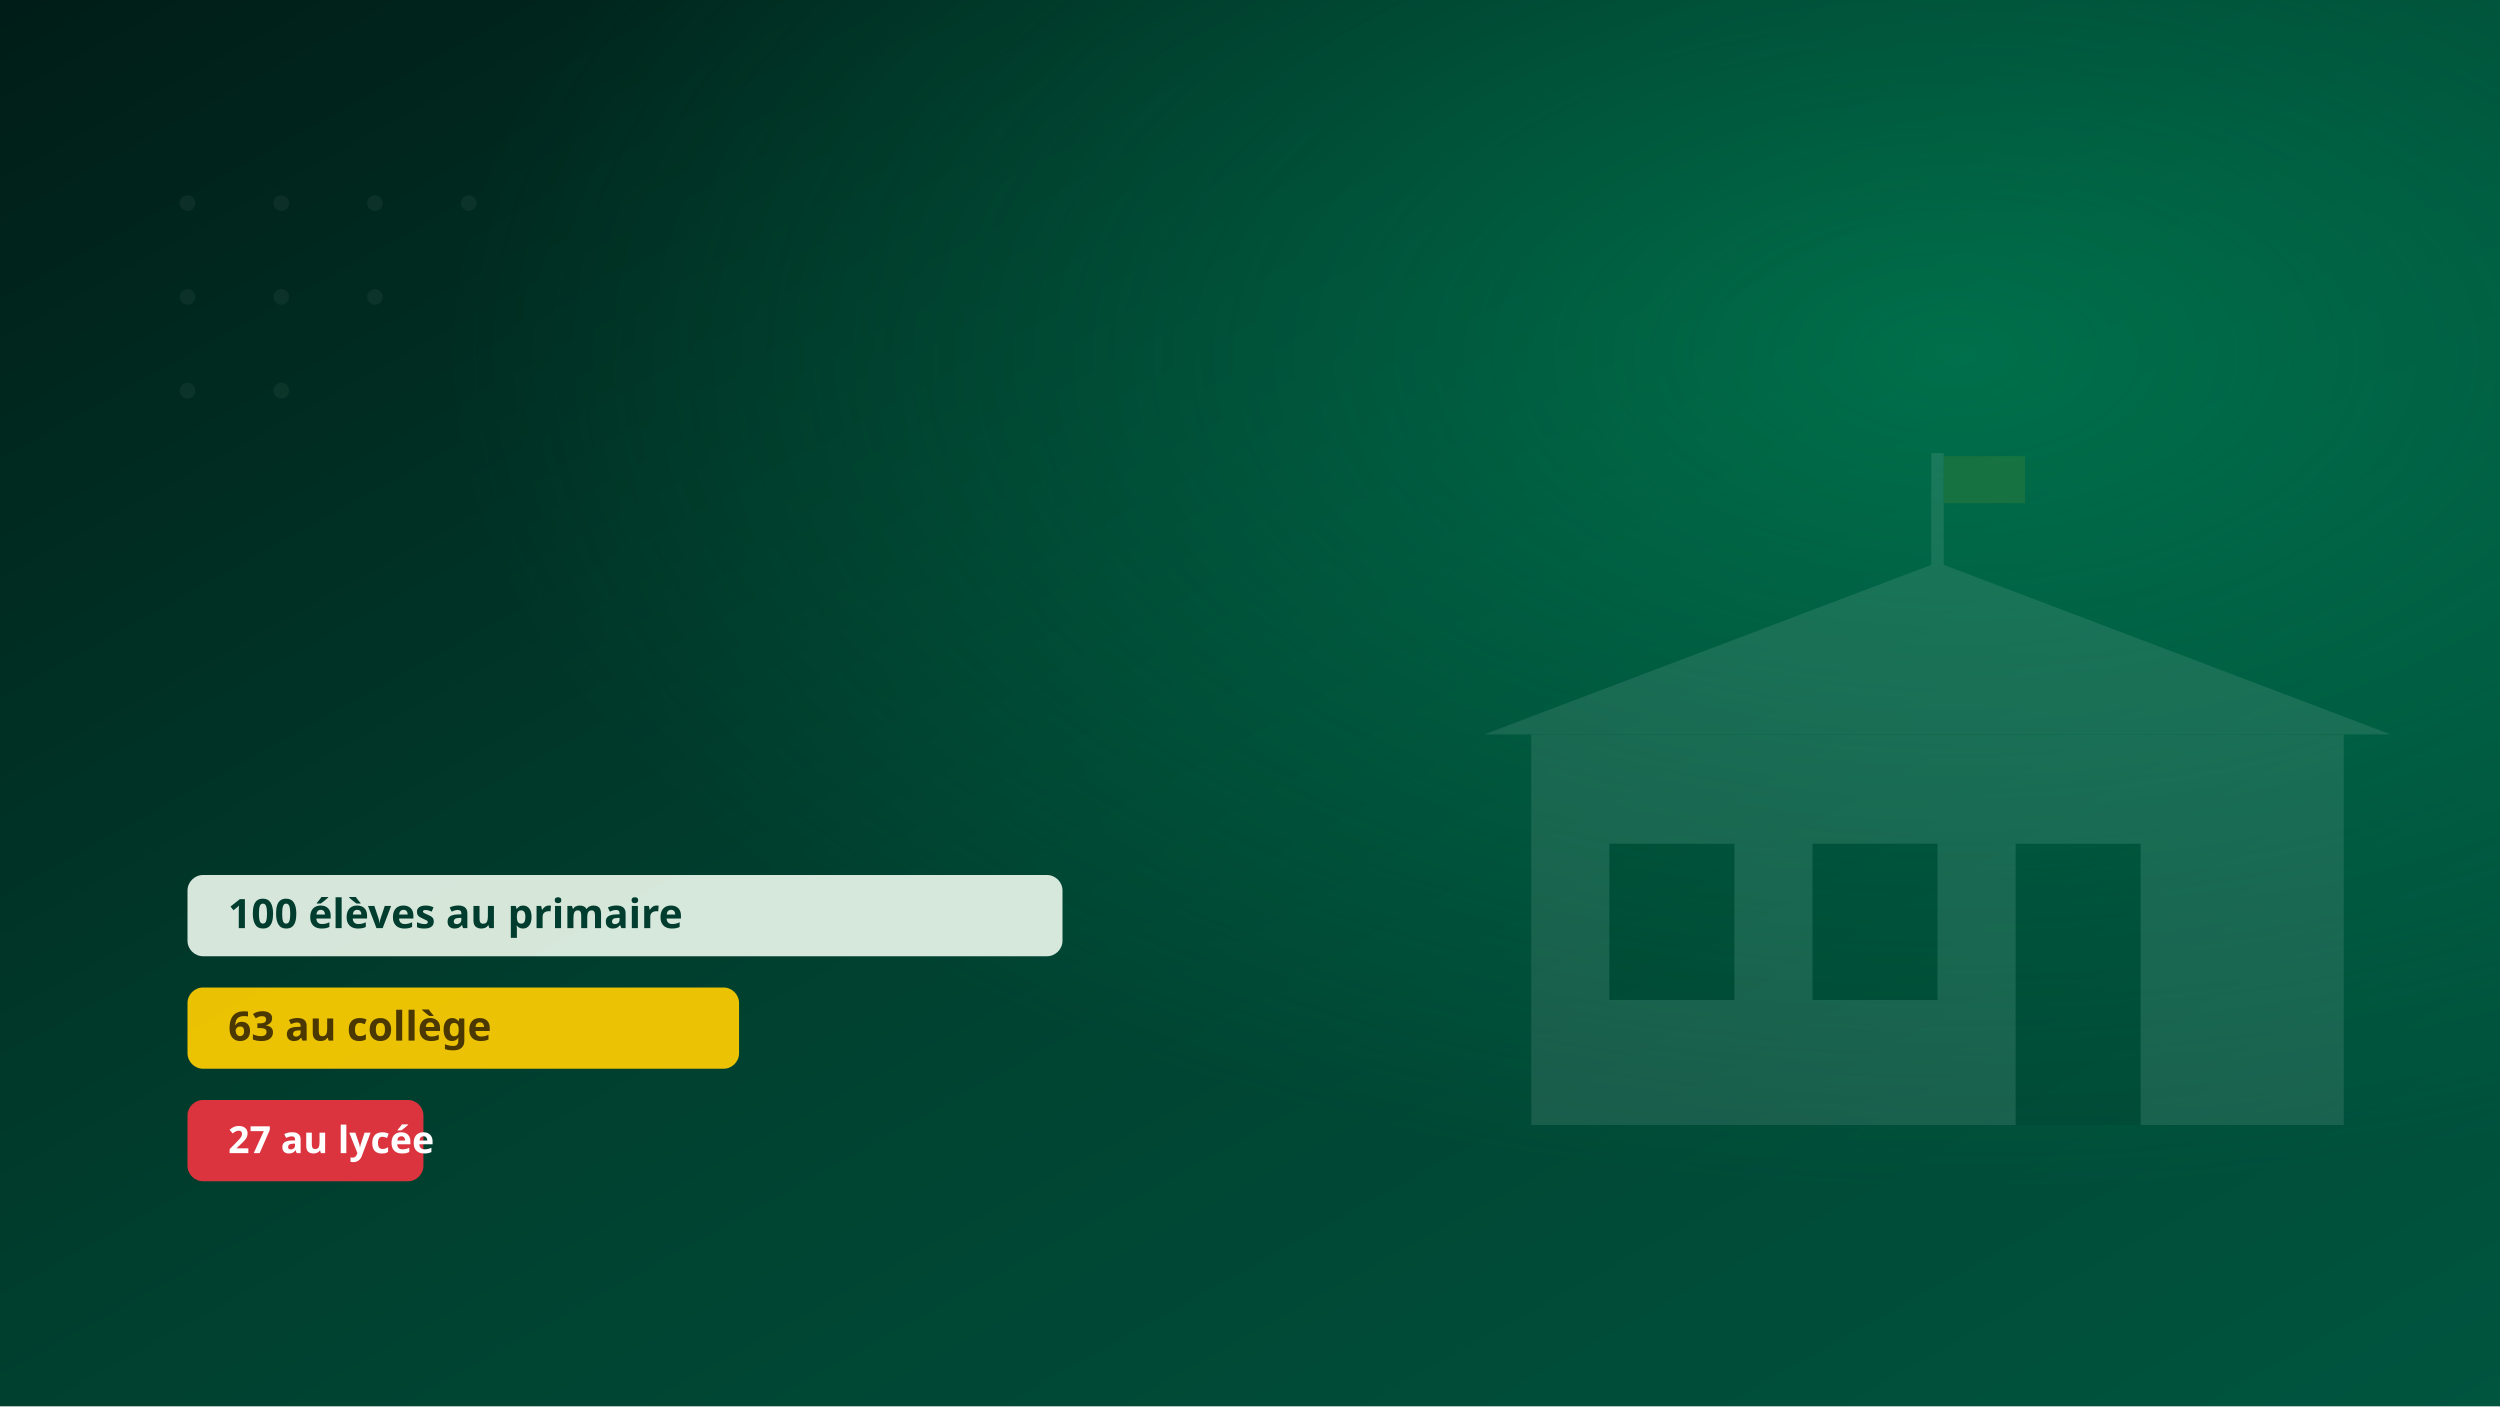
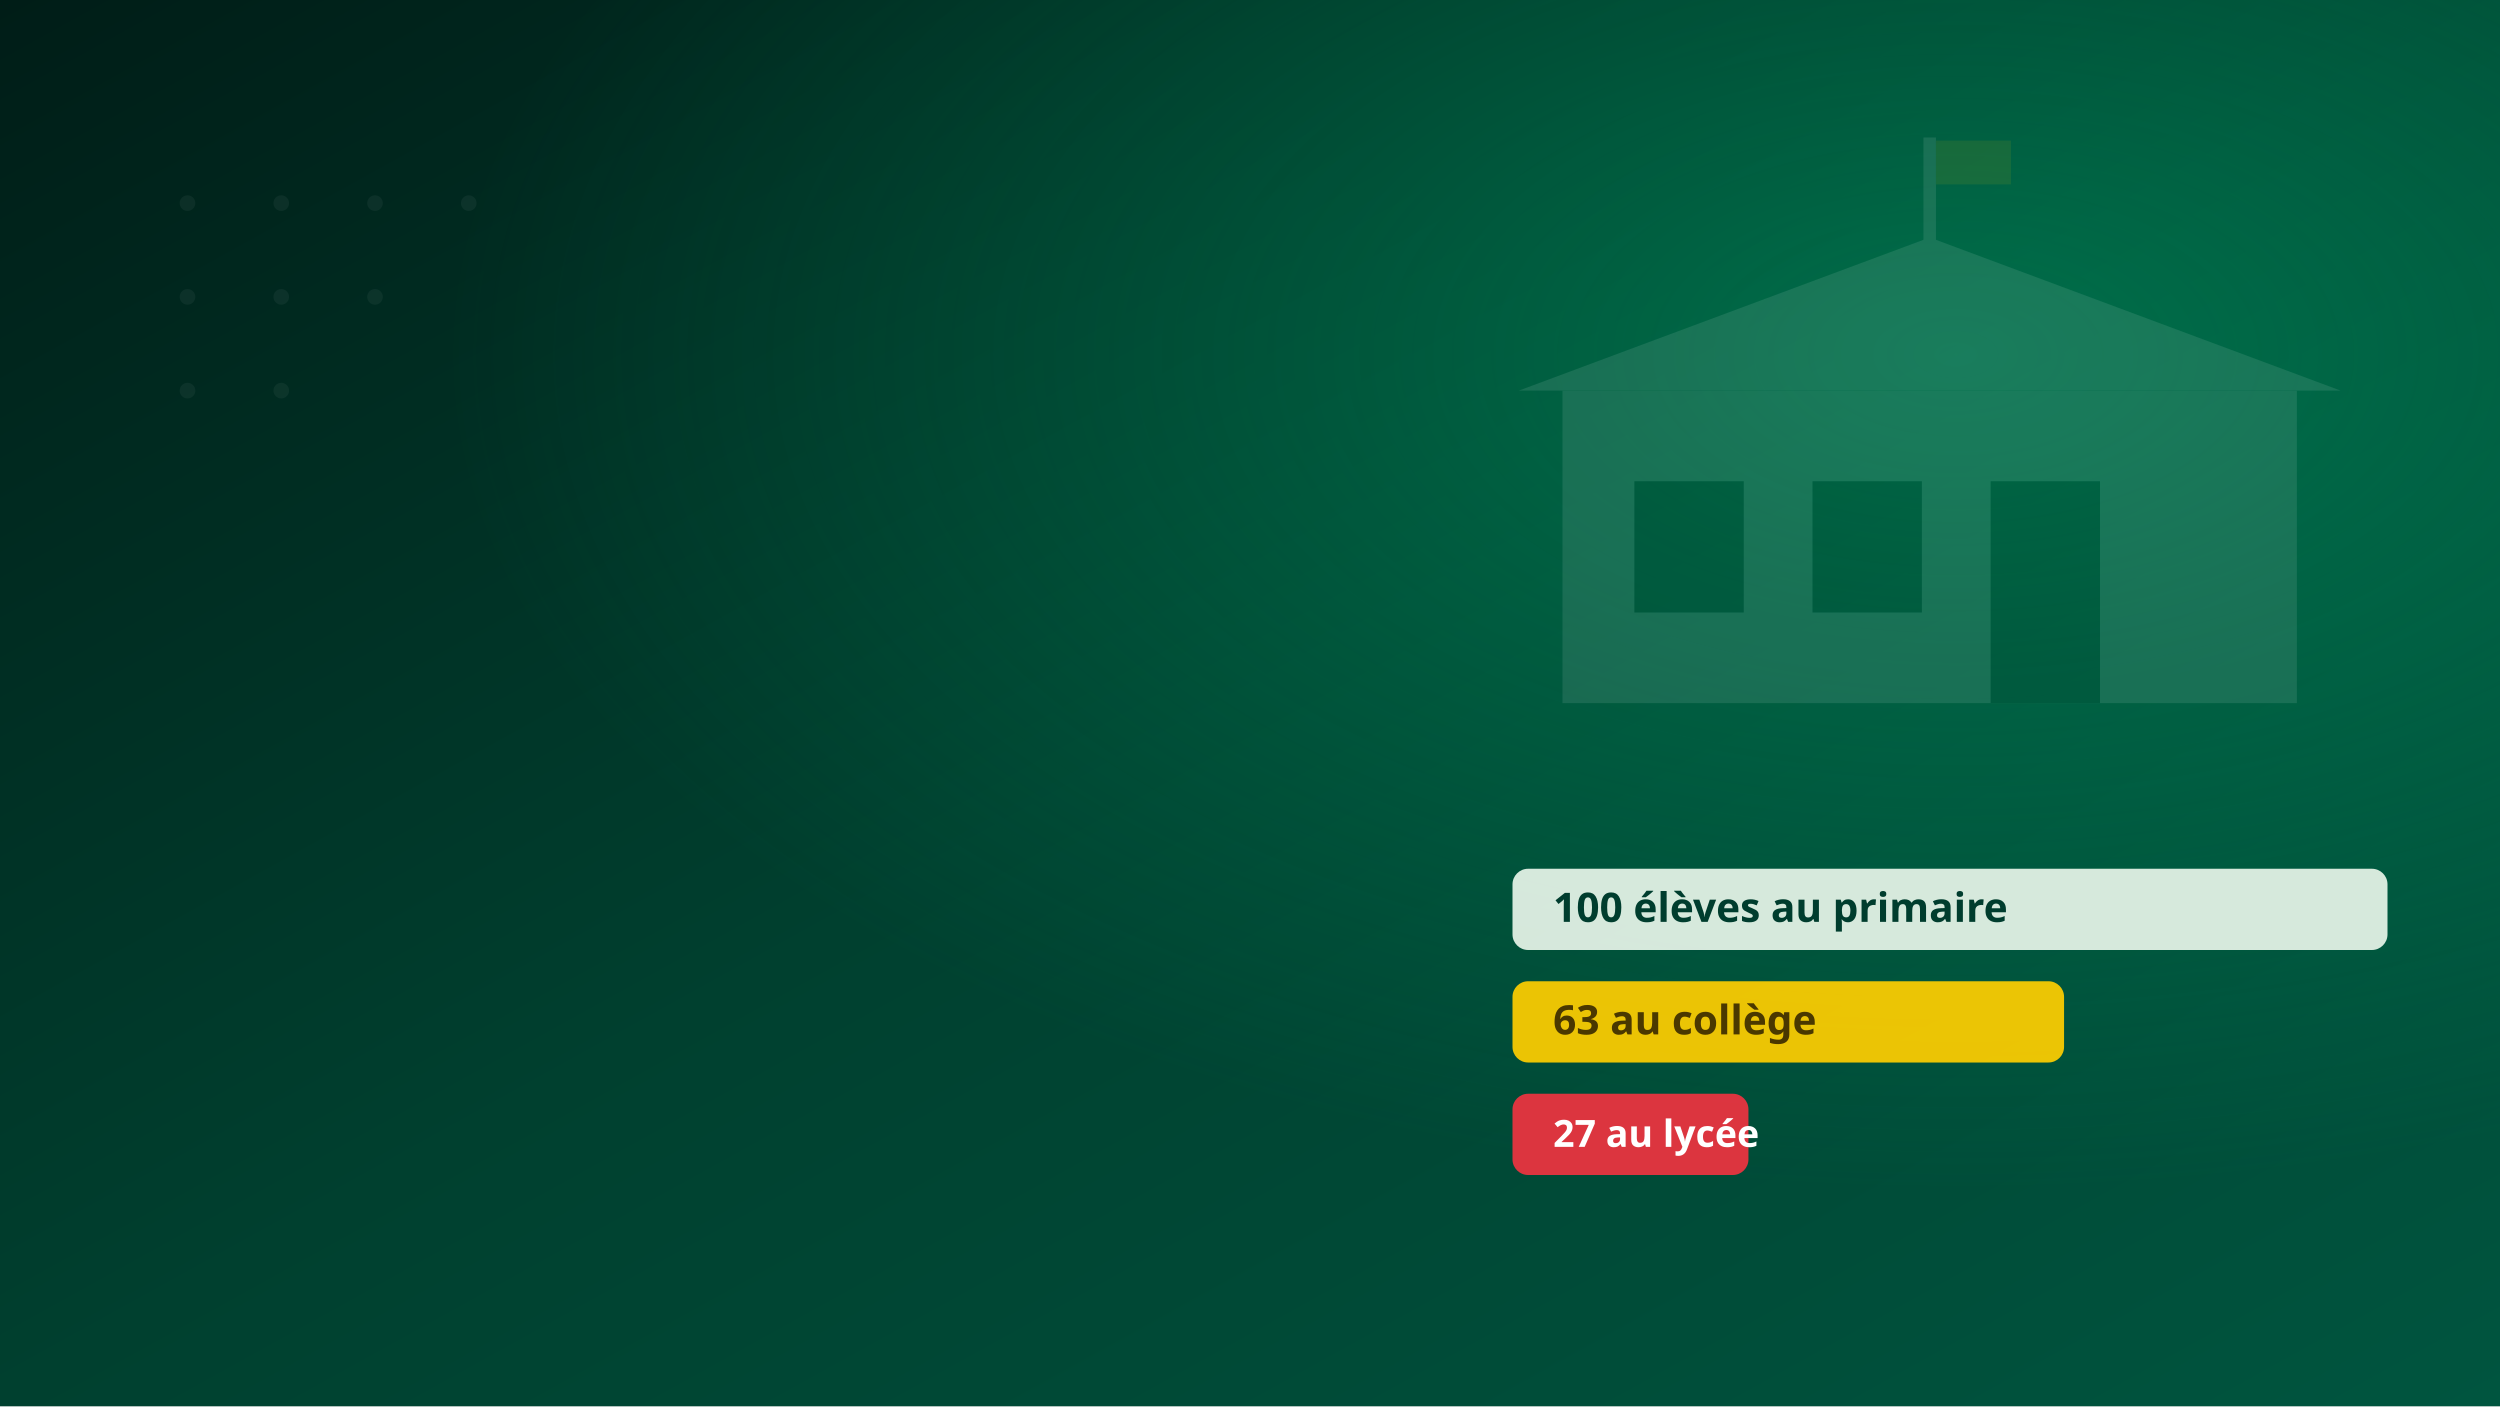
<svg xmlns="http://www.w3.org/2000/svg" viewBox="0 0 1600 900" preserveAspectRatio="xMidYMid slice">
  <defs>
    <linearGradient id="fond1" x1="0" y1="0" x2="1" y2="1">
      <stop offset="0" stop-color="#001d17" />
      <stop offset="0.5" stop-color="#00402f" />
      <stop offset="1" stop-color="#00553F" />
    </linearGradient>
    <radialGradient id="halo1" cx="0.78" cy="0.25" r="0.6">
      <stop offset="0" stop-color="#00A86B" stop-opacity="0.45" />
      <stop offset="1" stop-color="#00A86B" stop-opacity="0" />
    </radialGradient>
  </defs>
  <rect width="1600" height="900" fill="url(#fond1)" />
  <rect width="1600" height="900" fill="url(#halo1)" />
  <g opacity="0.10" fill="#ffffff">
-     <rect x="980" y="470" width="520" height="250" />
-     <polygon points="950,470 1240,360 1530,470" />
-     <rect x="1030" y="540" width="80" height="100" fill="#001d17" />
-     <rect x="1160" y="540" width="80" height="100" fill="#001d17" />
-     <rect x="1290" y="540" width="80" height="180" fill="#001d17" />
-     <rect x="1236" y="290" width="8" height="80" />
-     <rect x="1244" y="292" width="52" height="30" fill="#FFCE00" opacity="0.9" />
+     <rect x="1000" y="250" width="470" height="200" />
+     <polygon points="972,250 1235,152 1498,250" />
+     <rect x="1046" y="308" width="70" height="84" fill="#001d17" />
+     <rect x="1160" y="308" width="70" height="84" fill="#001d17" />
+     <rect x="1274" y="308" width="70" height="142" fill="#001d17" />
+     <rect x="1231" y="88" width="8" height="70" />
+     <rect x="1239" y="90" width="48" height="28" fill="#FFCE00" opacity="0.9" />
  </g>
  <g font-family="Segoe UI, sans-serif" font-weight="700">
-     <rect x="120" y="560" width="560" height="52" rx="10" fill="#E8F5E9" opacity="0.92" />
-     <text x="146" y="594" font-size="26" fill="#003D2E">100 élèves au primaire</text>
-     <rect x="120" y="632" width="353" height="52" rx="10" fill="#FFCE00" opacity="0.92" />
-     <text x="146" y="666" font-size="26" fill="#4A3800">63 au collège</text>
-     <rect x="120" y="704" width="151" height="52" rx="10" fill="#EF3340" opacity="0.92" />
-     <text x="146" y="738" font-size="24" fill="#FFF">27 au lycée</text>
+     <rect x="968" y="556" width="560" height="52" rx="10" fill="#E8F5E9" opacity="0.92" />
+     <text x="994" y="590" font-size="26" fill="#003D2E">100 élèves au primaire</text>
+     <rect x="968" y="628" width="353" height="52" rx="10" fill="#FFCE00" opacity="0.92" />
+     <text x="994" y="662" font-size="26" fill="#4A3800">63 au collège</text>
+     <rect x="968" y="700" width="151" height="52" rx="10" fill="#EF3340" opacity="0.92" />
+     <text x="994" y="734" font-size="24" fill="#FFF">27 au lycée</text>
  </g>
  <g fill="#ffffff" opacity="0.05">
    <circle cx="120" cy="130" r="5" />
    <circle cx="180" cy="130" r="5" />
    <circle cx="240" cy="130" r="5" />
    <circle cx="300" cy="130" r="5" />
    <circle cx="120" cy="190" r="5" />
    <circle cx="180" cy="190" r="5" />
    <circle cx="240" cy="190" r="5" />
    <circle cx="120" cy="250" r="5" />
    <circle cx="180" cy="250" r="5" />
  </g>
</svg>
